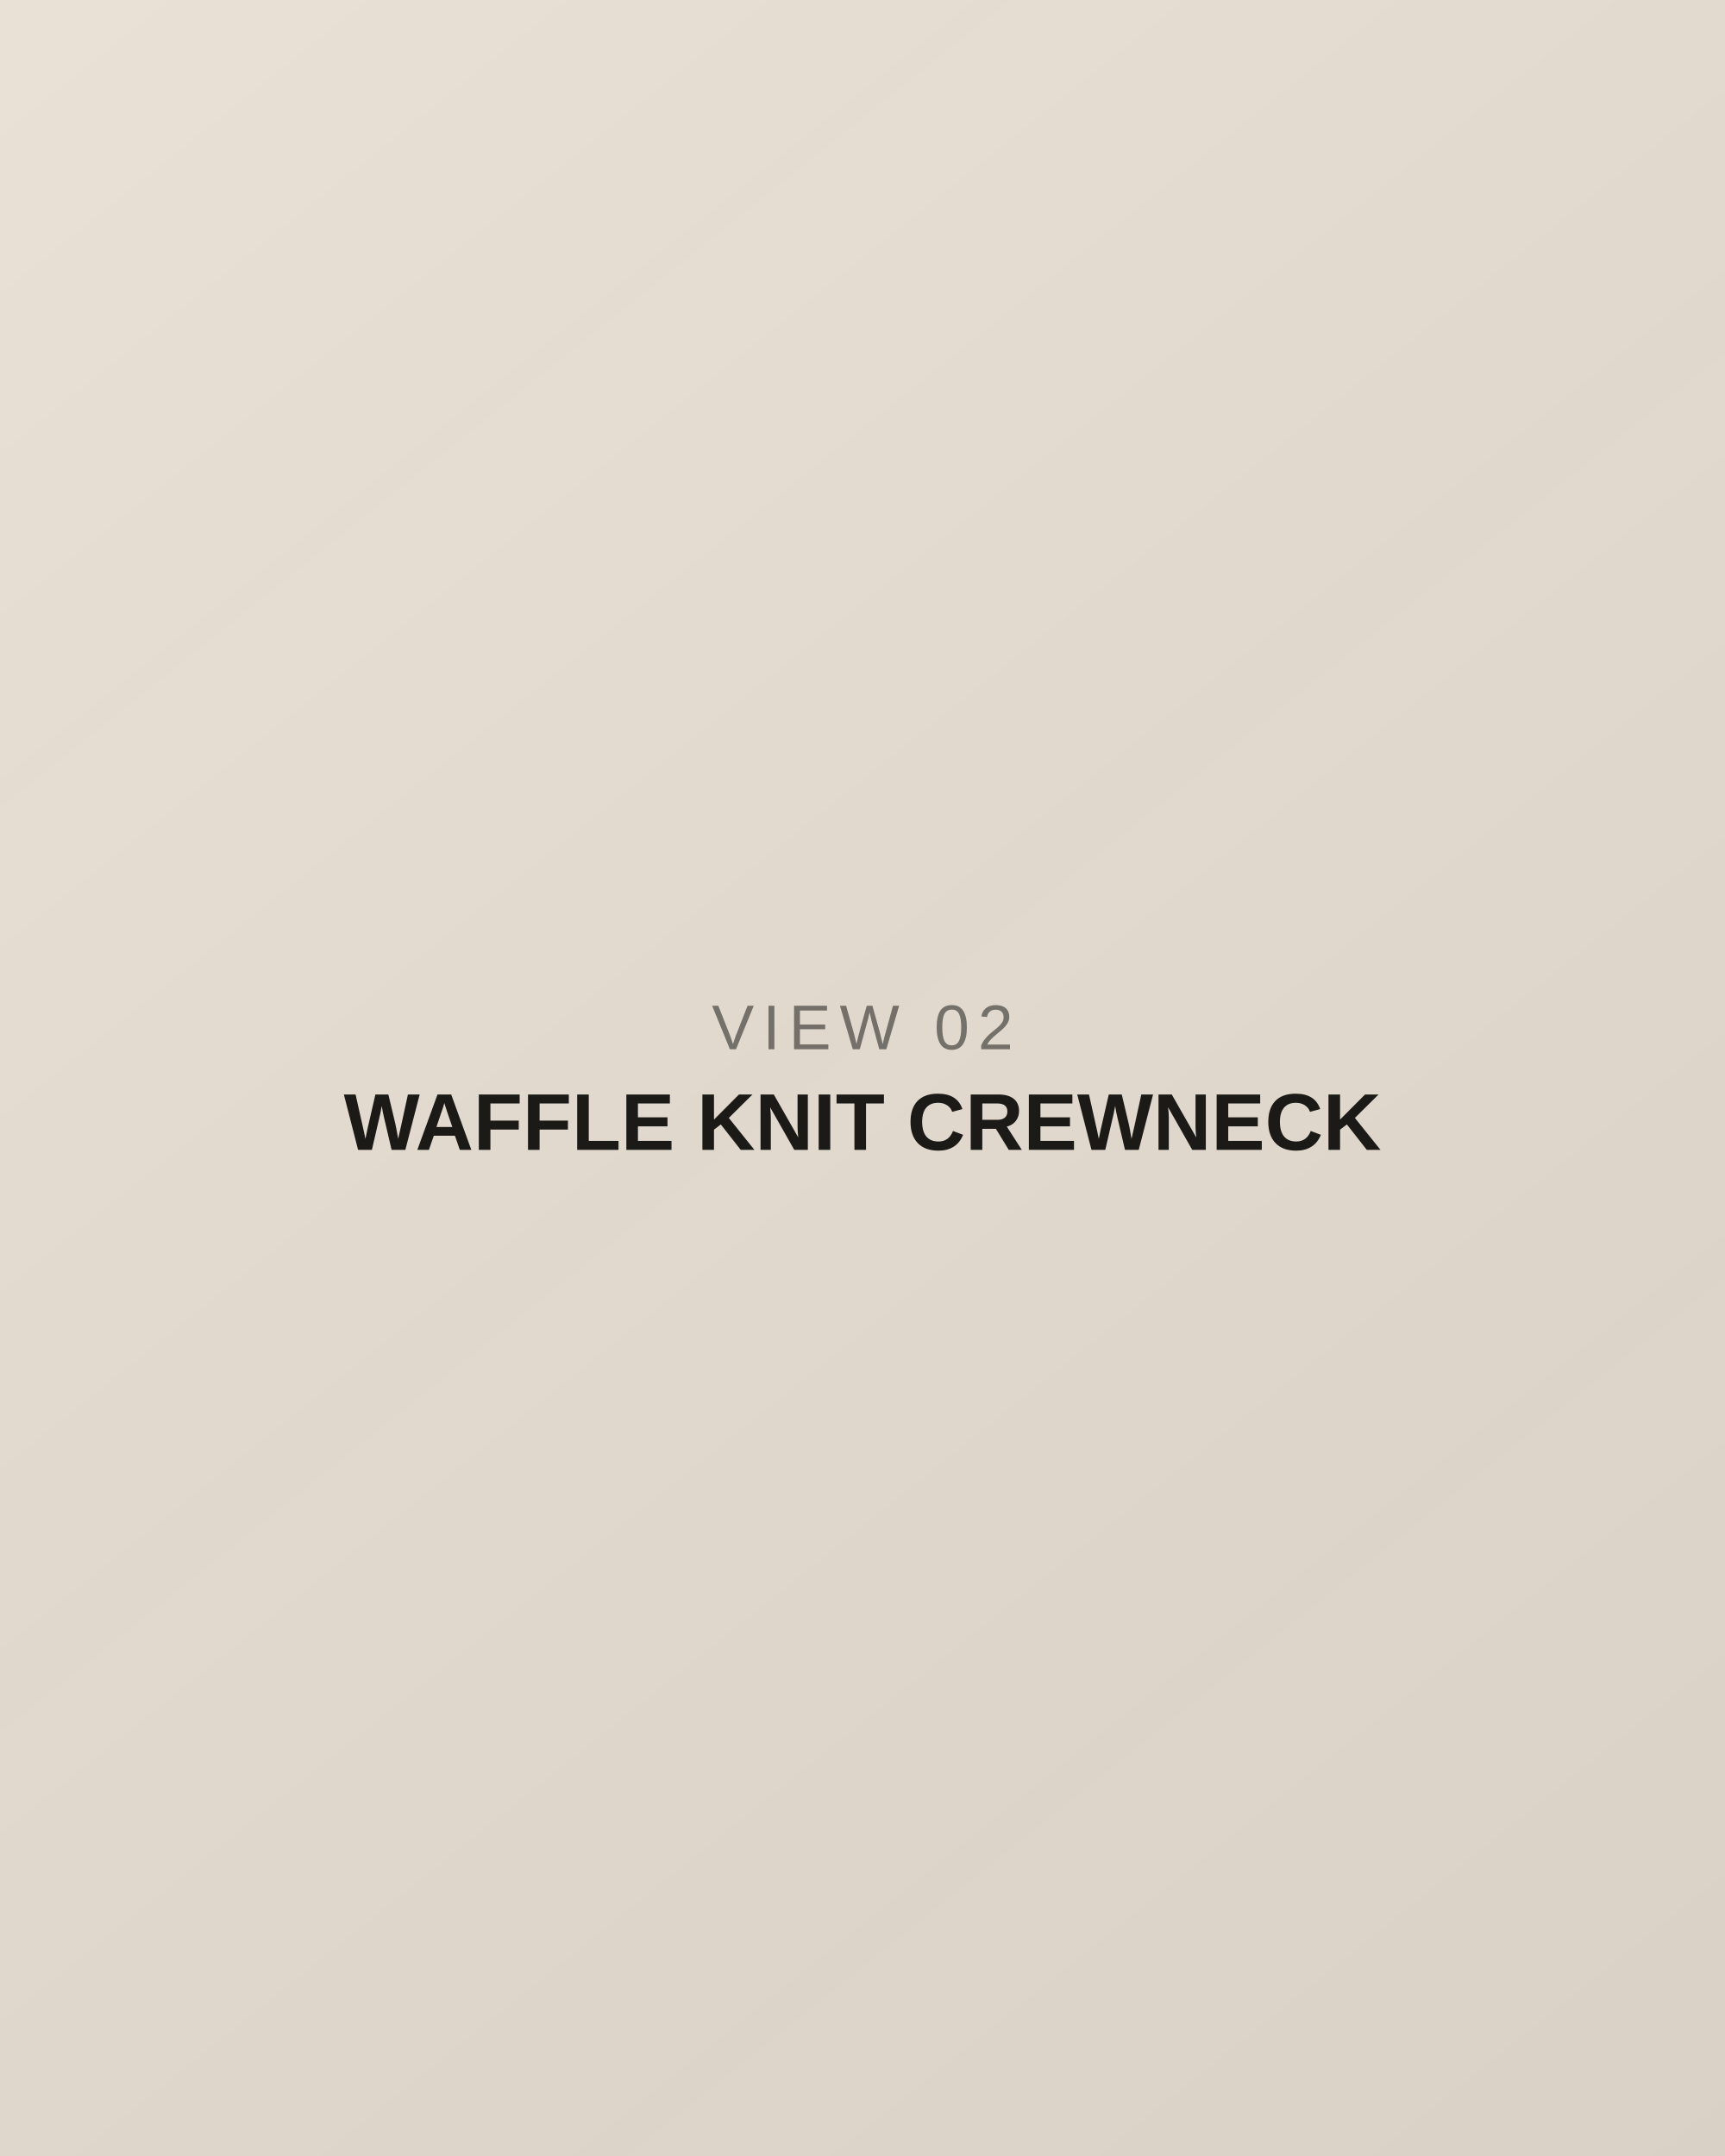
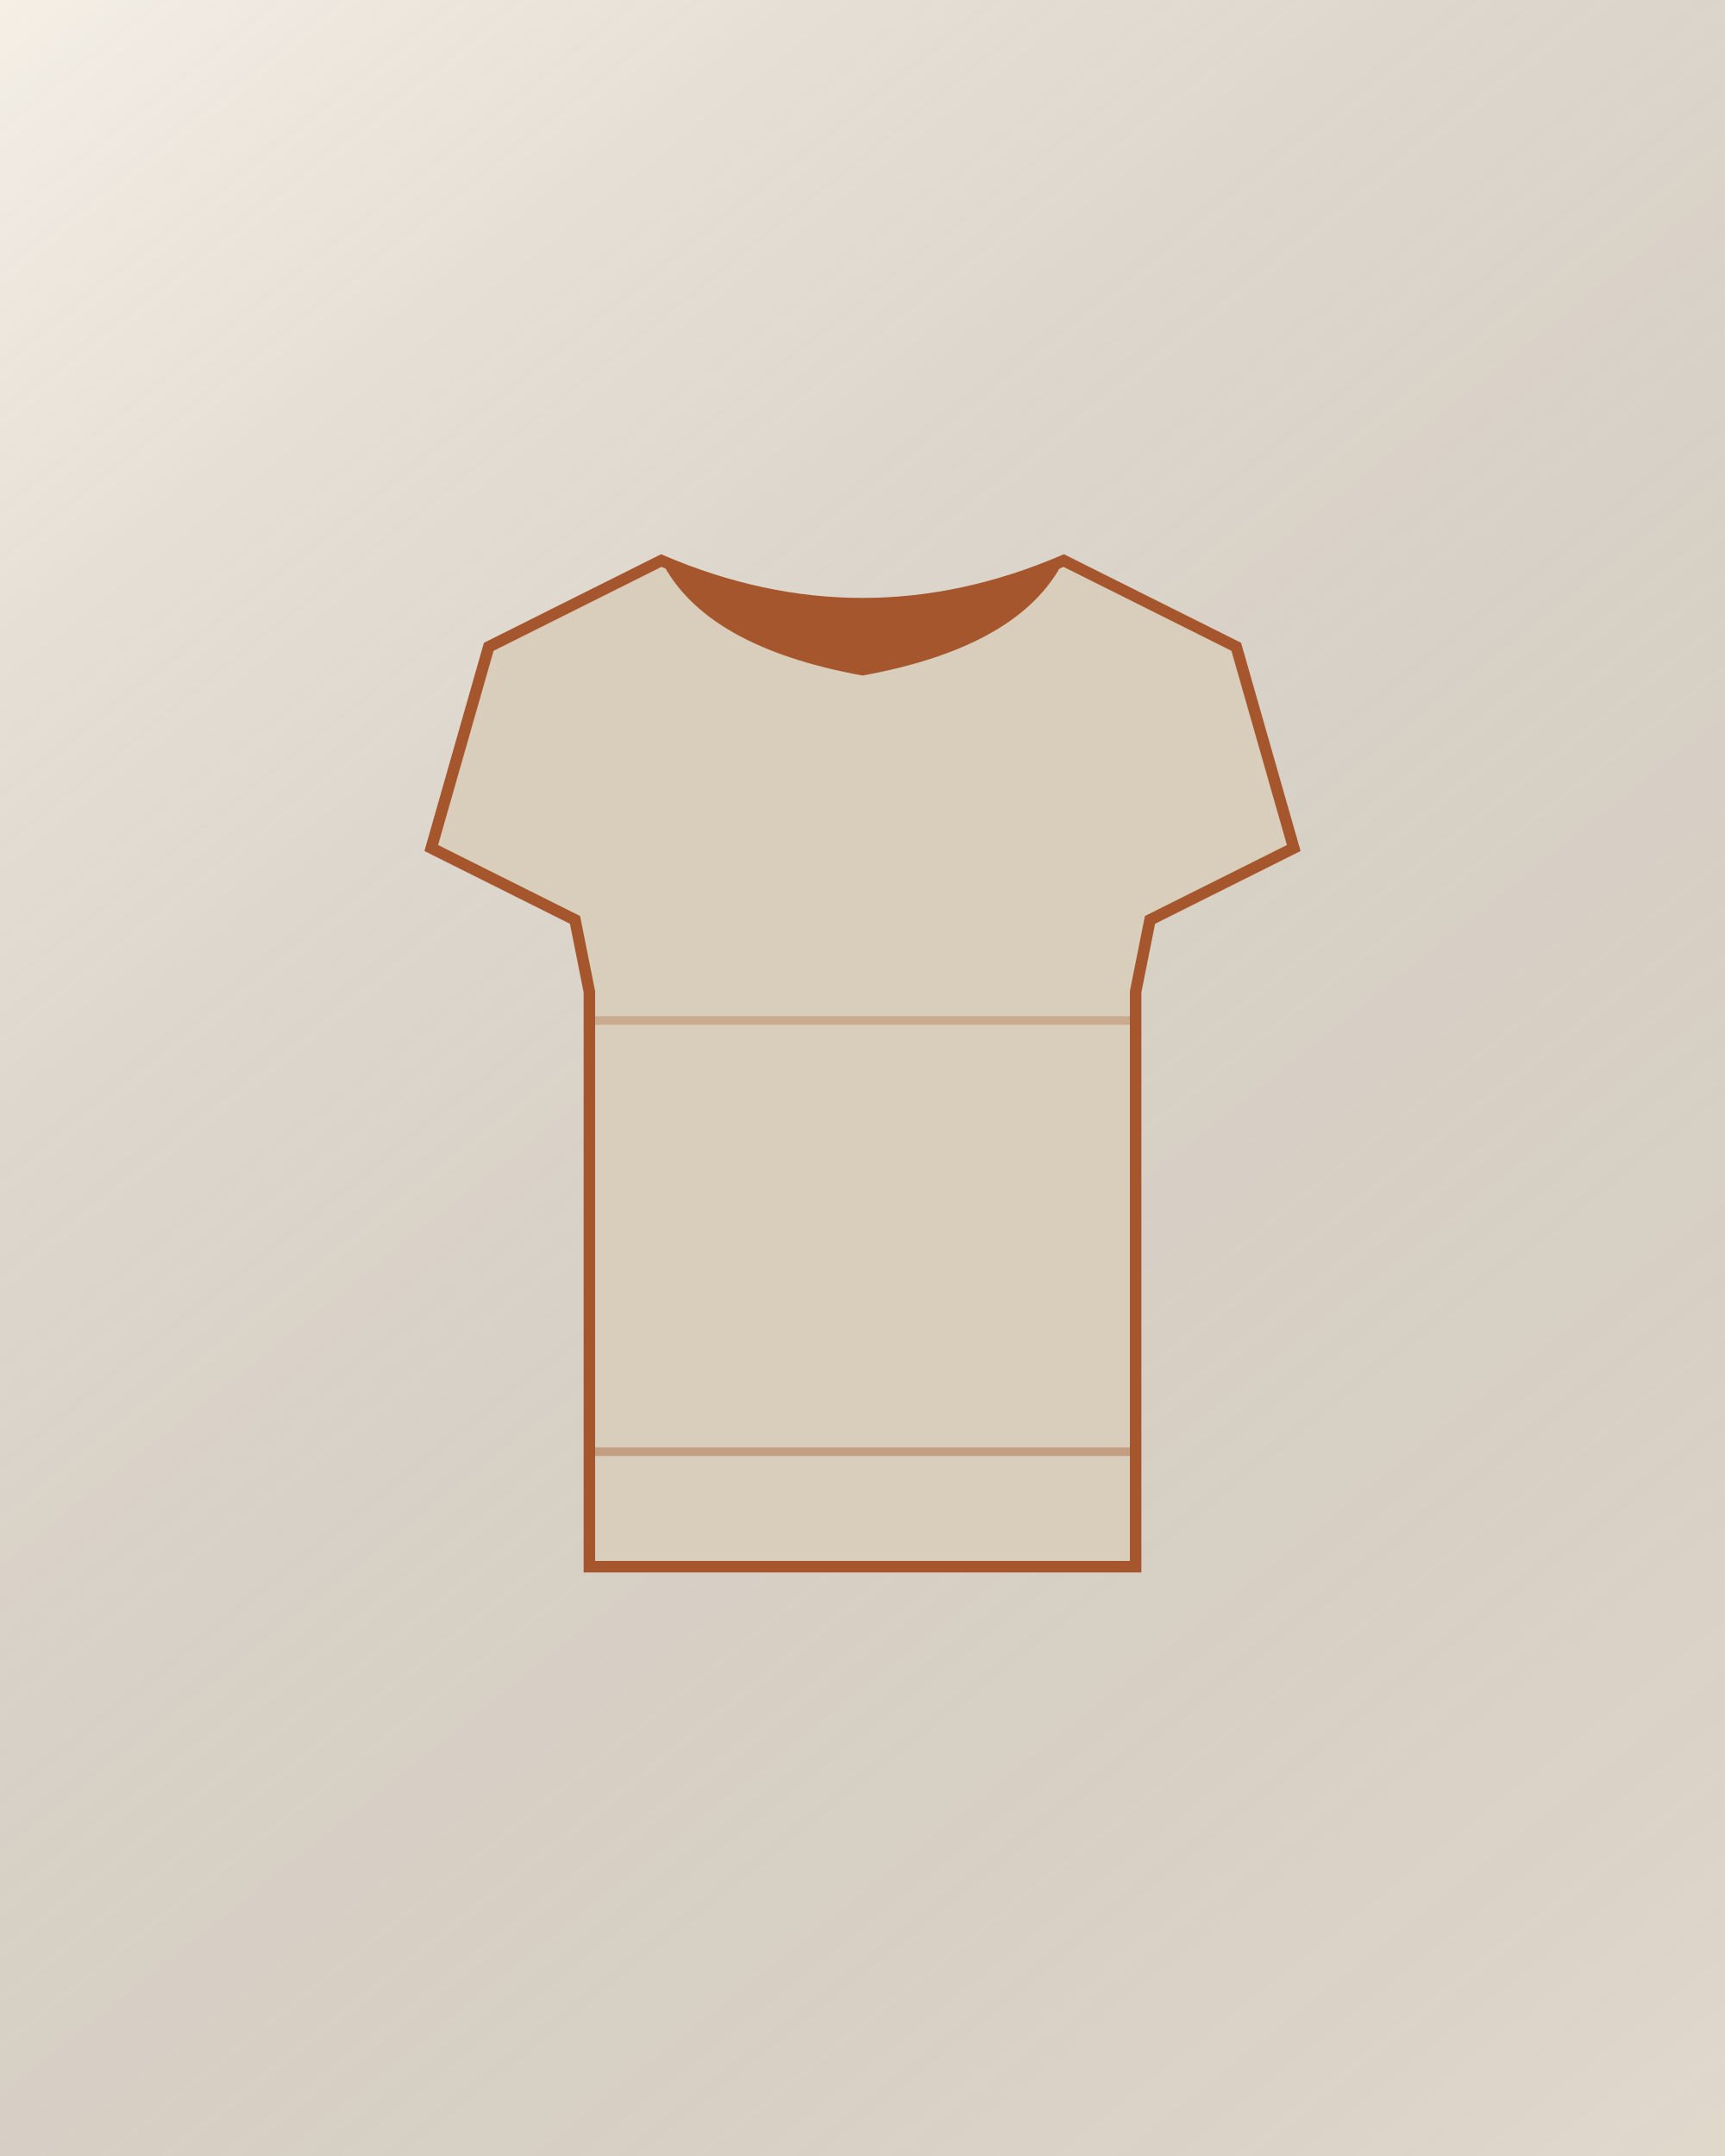
<svg xmlns="http://www.w3.org/2000/svg" viewBox="0 0 600 750">
-   <rect width="600" height="750" fill="#E7DFD3" />
-   <rect x="0" y="0" width="600" height="750" fill="url(#g0b)" opacity="0.5" />
  <defs>
-     <linearGradient id="g0b" x1="0" y1="0" x2="600" y2="750" gradientUnits="userSpaceOnUse">
-       <stop offset="0" stop-color="#ffffff" stop-opacity="0.15" />
-       <stop offset="1" stop-color="#000000" stop-opacity="0.12" />
+     <linearGradient id="bgGrad" x1="0" y1="0" x2="600" y2="750" gradientUnits="userSpaceOnUse">
+       <stop offset="0" stop-color="#ffffff" stop-opacity="0.35" />
+       <stop offset="1" stop-color="#000000" stop-opacity="0.06" />
    </linearGradient>
  </defs>
-   <text x="300" y="365" font-family="'Helvetica Neue', Arial, sans-serif" font-size="22" letter-spacing="3" fill="#1C1A17" text-anchor="middle" opacity="0.55">VIEW 02</text>
-   <text x="300" y="400" font-family="'Helvetica Neue', Arial, sans-serif" font-size="28" font-weight="600" fill="#1C1A17" text-anchor="middle">WAFFLE KNIT CREWNECK</text>
+   <rect width="600" height="750" fill="#EFE6D9" />
+   <rect width="600" height="750" fill="url(#bgGrad)" />
+   <g transform="translate(300,375)">
+     <g>
+       <path d="M -130,-150 L -70,-180 Q 0,-150 70,-180 L 130,-150 L 150,-80 L 100,-55 L 95,-30 L 95,170 L -95,170 L -95,-30 L -100,-55 L -150,-80 Z" fill="#D9CEBB" stroke="#A6562D" stroke-width="4" />
+       <path d="M -70,-180 Q 0,-150 70,-180 Q 55,-150 0,-140 Q -55,-150 -70,-180 Z" fill="#A6562D" />
+       <line x1="-95" y1="130" x2="95" y2="130" stroke="#A6562D" stroke-width="3" opacity="0.4" />
+       <line x1="-95" y1="-20" x2="95" y2="-20" stroke="#A6562D" stroke-width="3" opacity="0.3" />
+     </g>
+   </g>
</svg>
